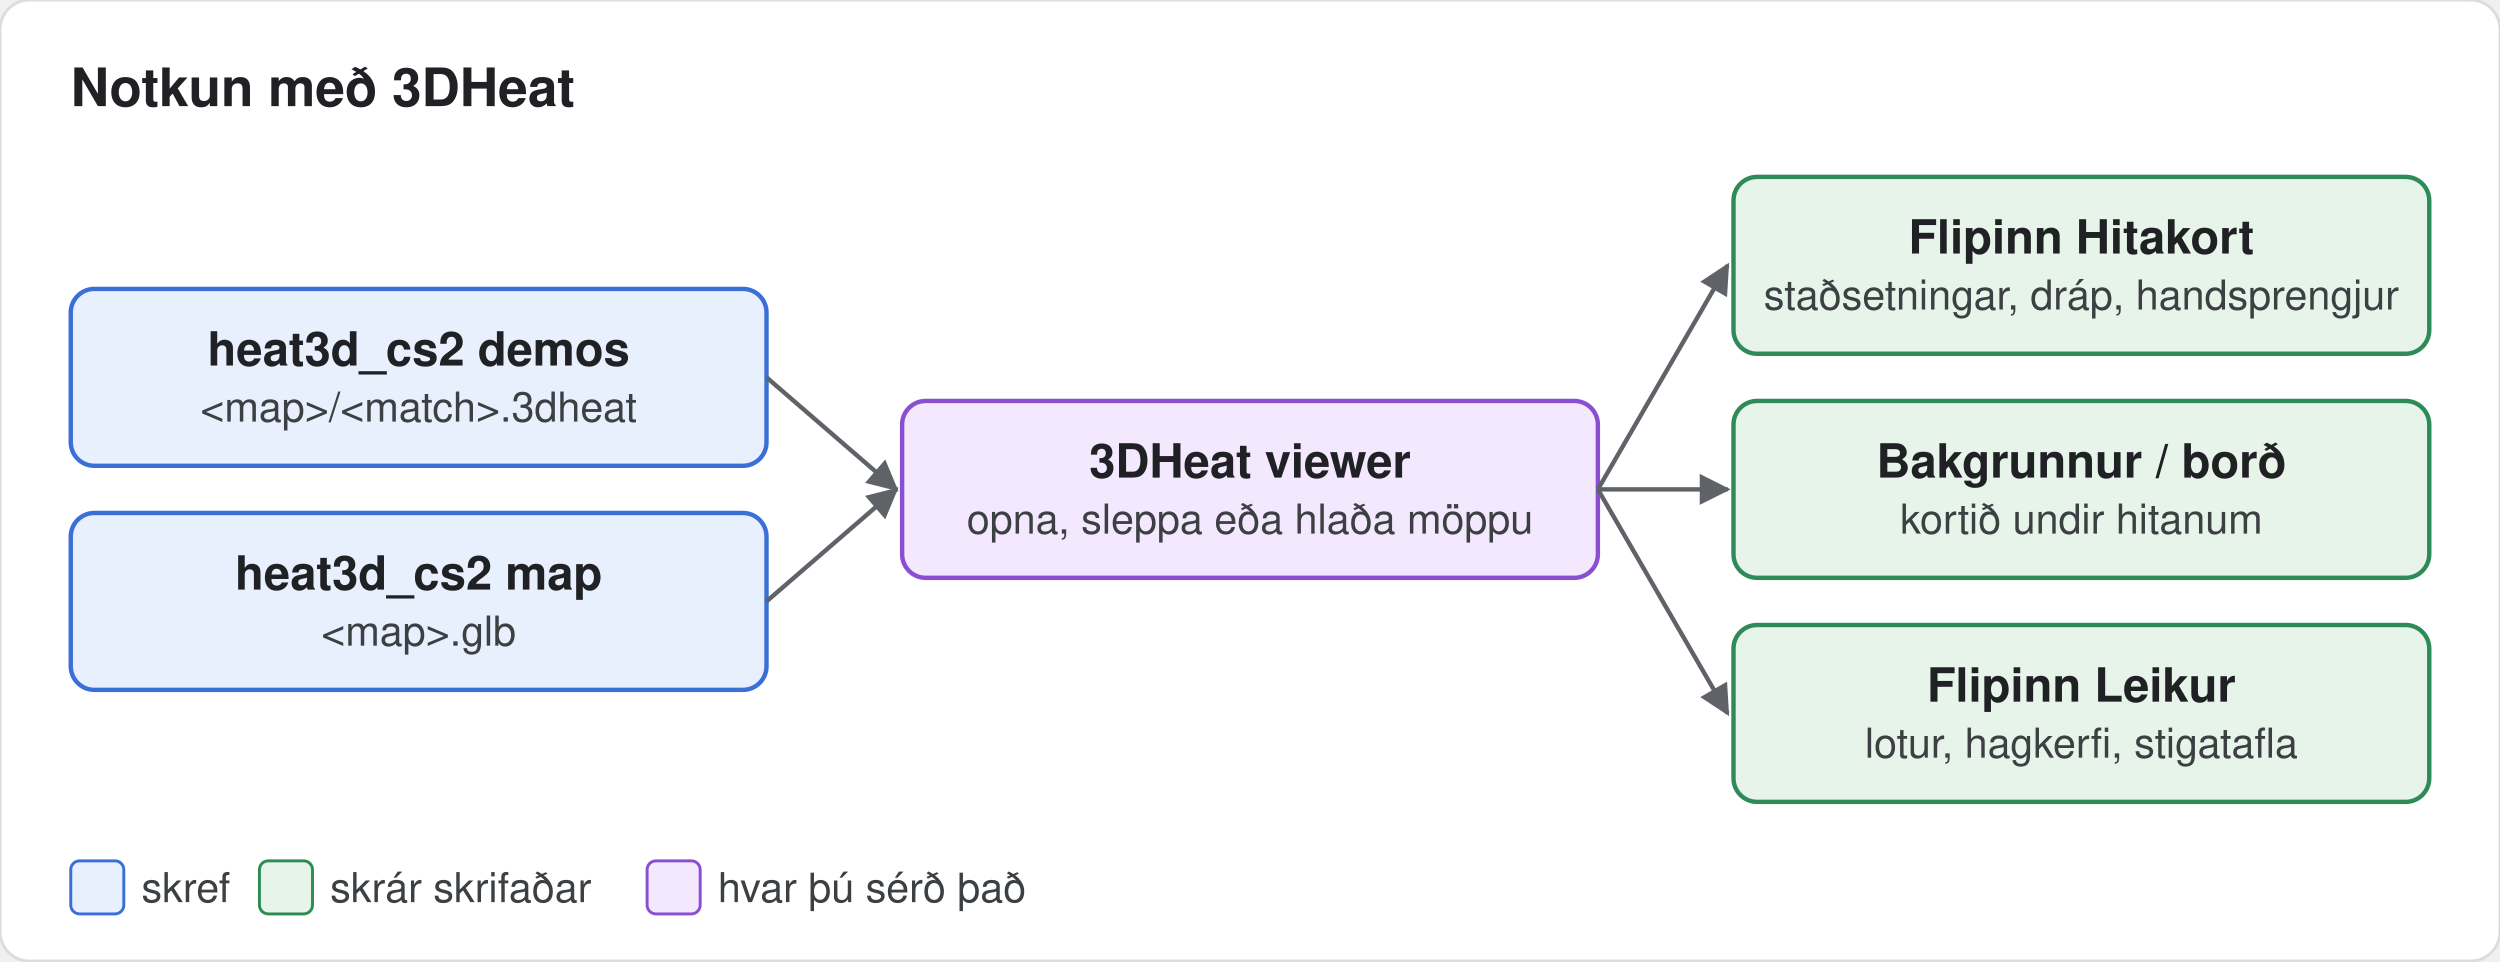
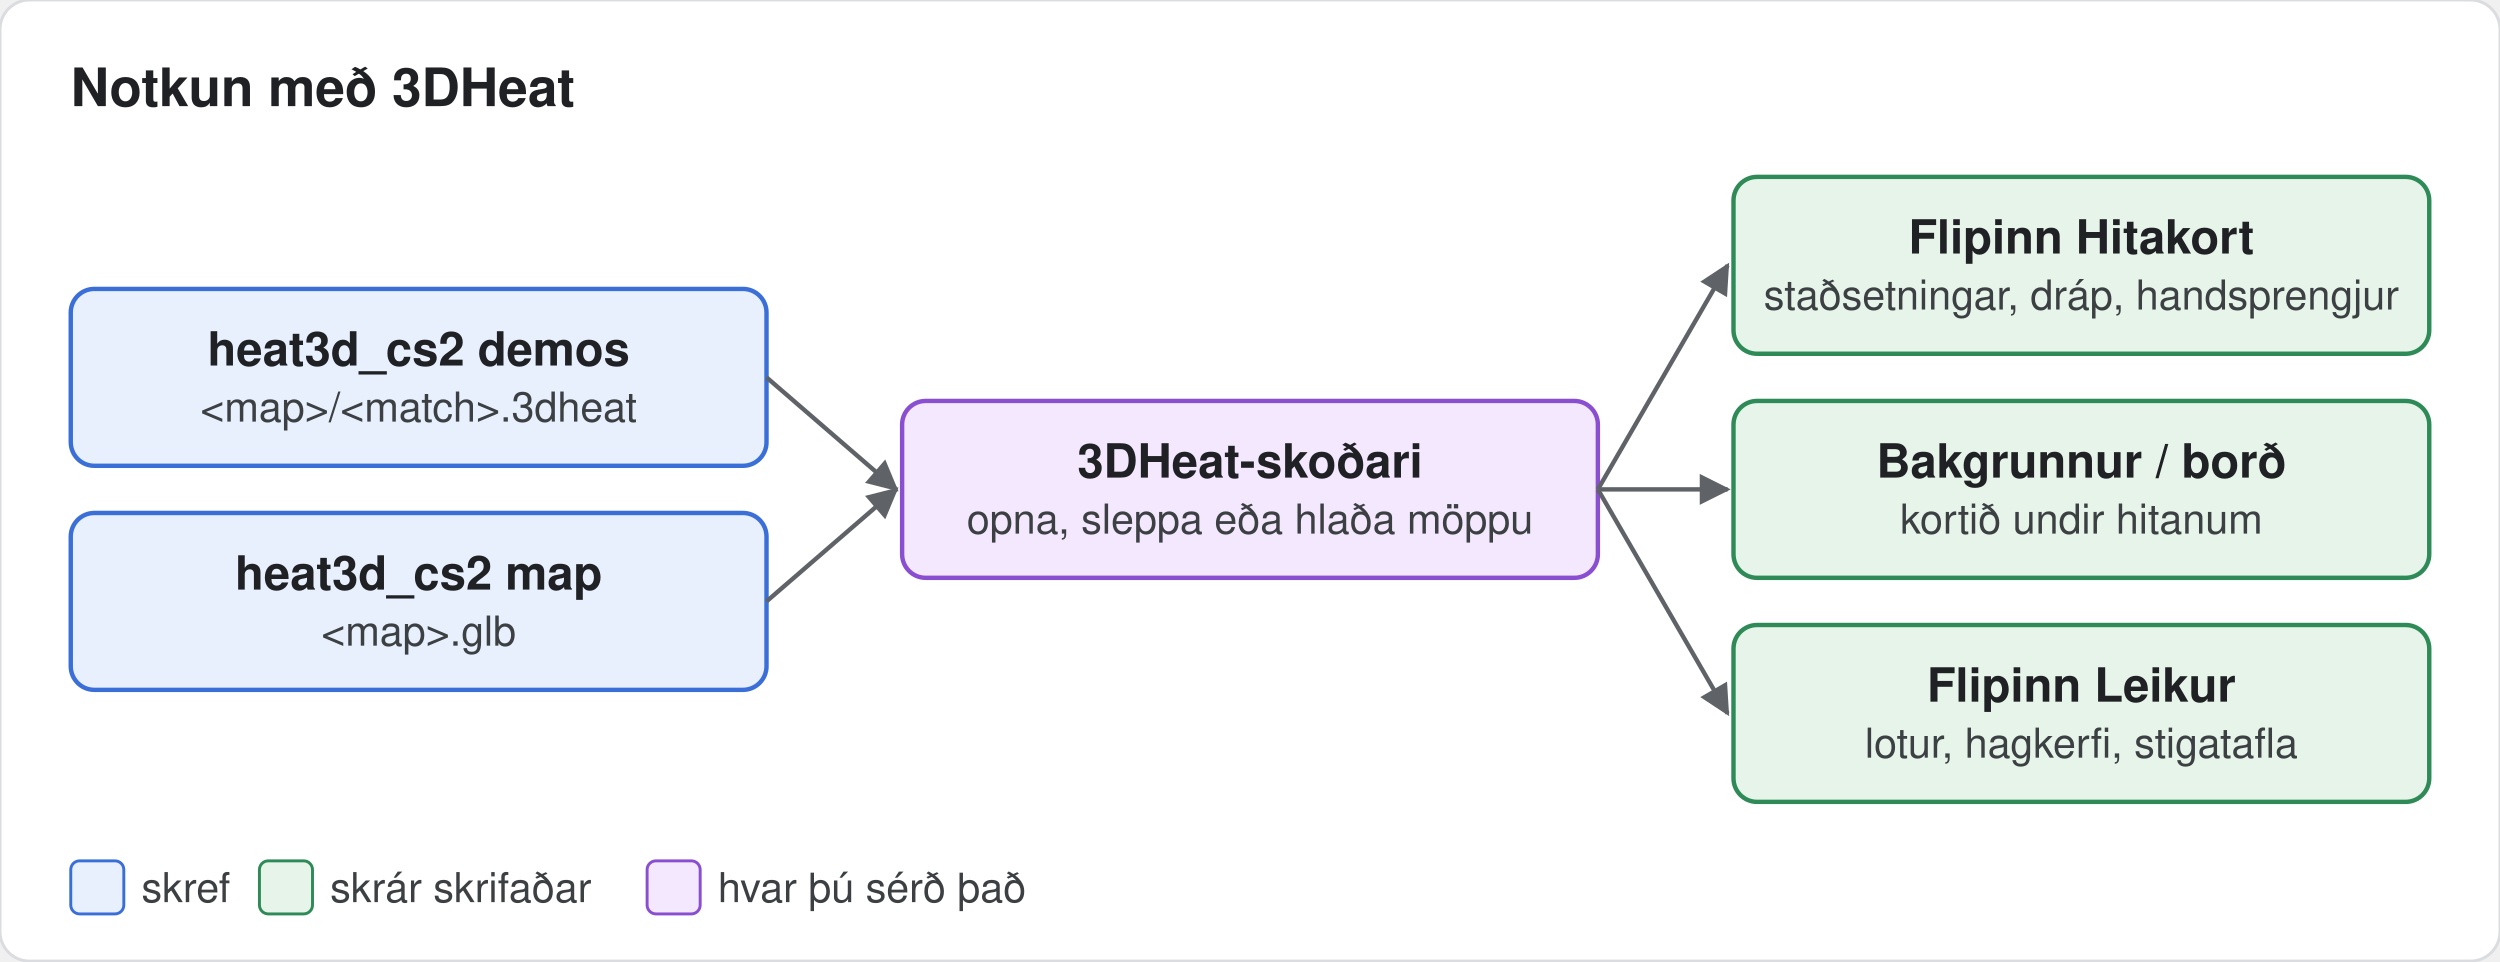
<svg xmlns="http://www.w3.org/2000/svg" width="848" height="326" viewBox="0 0 848 326" font-family="Segoe UI,Helvetica,Arial,sans-serif" role="img" aria-label="Using it with 3DHeat">
  <defs>
    <marker id="a" viewBox="0 0 10 10" refX="9" refY="5" markerWidth="7" markerHeight="7" orient="auto">
      <path d="M0,0 L10,5 L0,10 z" fill="#5f6368" />
    </marker>
  </defs>
  <rect width="848" height="326" rx="10" fill="#ffffff" stroke="#dadce0" />
  <text x="24" y="36" font-size="18" font-weight="600" fill="#202124">Notkun með 3DHeat</text>
  <rect x="24" y="98.0" width="236" height="60" rx="8" fill="#e8f0fe" stroke="#3b6fd8" stroke-width="1.5" />
  <text x="142.0" y="124.0" text-anchor="middle" font-weight="600" font-size="16" fill="#202124">heat3d_cs2 demos</text>
  <text x="142.0" y="143.0" text-anchor="middle" font-size="14" fill="#3c4043">&lt;map&gt;/&lt;match&gt;.3dheat</text>
  <rect x="24" y="174.0" width="236" height="60" rx="8" fill="#e8f0fe" stroke="#3b6fd8" stroke-width="1.5" />
  <text x="142.0" y="200.0" text-anchor="middle" font-weight="600" font-size="16" fill="#202124">heat3d_cs2 map</text>
  <text x="142.0" y="219.0" text-anchor="middle" font-size="14" fill="#3c4043">&lt;map&gt;.glb</text>
  <rect x="306" y="136.0" width="236" height="60" rx="8" fill="#f3e8fd" stroke="#8a4fd0" stroke-width="1.5" />
-   <text x="424.0" y="162.0" text-anchor="middle" font-weight="600" font-size="16" fill="#202124">3DHeat viewer</text>
+   <text x="424.0" y="162.0" text-anchor="middle" font-weight="600" font-size="16" fill="#202124">3DHeat-skoðari</text>
  <text x="424.0" y="181.0" text-anchor="middle" font-size="14" fill="#3c4043">opna, sleppa eða hlaða möppu</text>
  <rect x="588" y="60.0" width="236" height="60" rx="8" fill="#e6f4ea" stroke="#2e8b57" stroke-width="1.5" />
  <text x="706.0" y="86.0" text-anchor="middle" font-weight="600" font-size="16" fill="#202124">Flipinn Hitakort</text>
  <text x="706.0" y="105.0" text-anchor="middle" font-size="14" fill="#3c4043">staðsetningar, dráp, handsprengjur</text>
  <rect x="588" y="136.0" width="236" height="60" rx="8" fill="#e6f4ea" stroke="#2e8b57" stroke-width="1.5" />
  <text x="706.0" y="162.0" text-anchor="middle" font-weight="600" font-size="16" fill="#202124">Bakgrunnur / borð</text>
  <text x="706.0" y="181.0" text-anchor="middle" font-size="14" fill="#3c4043">kortið undir hitanum</text>
  <rect x="588" y="212.0" width="236" height="60" rx="8" fill="#e6f4ea" stroke="#2e8b57" stroke-width="1.5" />
  <text x="706.0" y="238.0" text-anchor="middle" font-weight="600" font-size="16" fill="#202124">Flipinn Leikur</text>
  <text x="706.0" y="257.0" text-anchor="middle" font-size="14" fill="#3c4043">lotur, hagkerfi, stigatafla</text>
  <line x1="260" y1="128.0" x2="304" y2="166.0" stroke="#5f6368" stroke-width="1.5" marker-end="url(#a)" />
  <line x1="260" y1="204.0" x2="304" y2="166.0" stroke="#5f6368" stroke-width="1.5" marker-end="url(#a)" />
  <line x1="542" y1="166.0" x2="586" y2="90.0" stroke="#5f6368" stroke-width="1.5" marker-end="url(#a)" />
  <line x1="542" y1="166.0" x2="586" y2="166.0" stroke="#5f6368" stroke-width="1.5" marker-end="url(#a)" />
  <line x1="542" y1="166.0" x2="586" y2="242.0" stroke="#5f6368" stroke-width="1.5" marker-end="url(#a)" />
  <rect x="24" y="292" width="18" height="18" rx="3" fill="#e8f0fe" stroke="#3b6fd8" />
  <text x="48" y="306" font-size="14" fill="#3c4043">skref</text>
  <rect x="88.0" y="292" width="18" height="18" rx="3" fill="#e6f4ea" stroke="#2e8b57" />
  <text x="112.0" y="306" font-size="14" fill="#3c4043">skrár skrifaðar</text>
  <rect x="219.5" y="292" width="18" height="18" rx="3" fill="#f3e8fd" stroke="#8a4fd0" />
  <text x="243.5" y="306" font-size="14" fill="#3c4043">hvar þú sérð það</text>
</svg>
